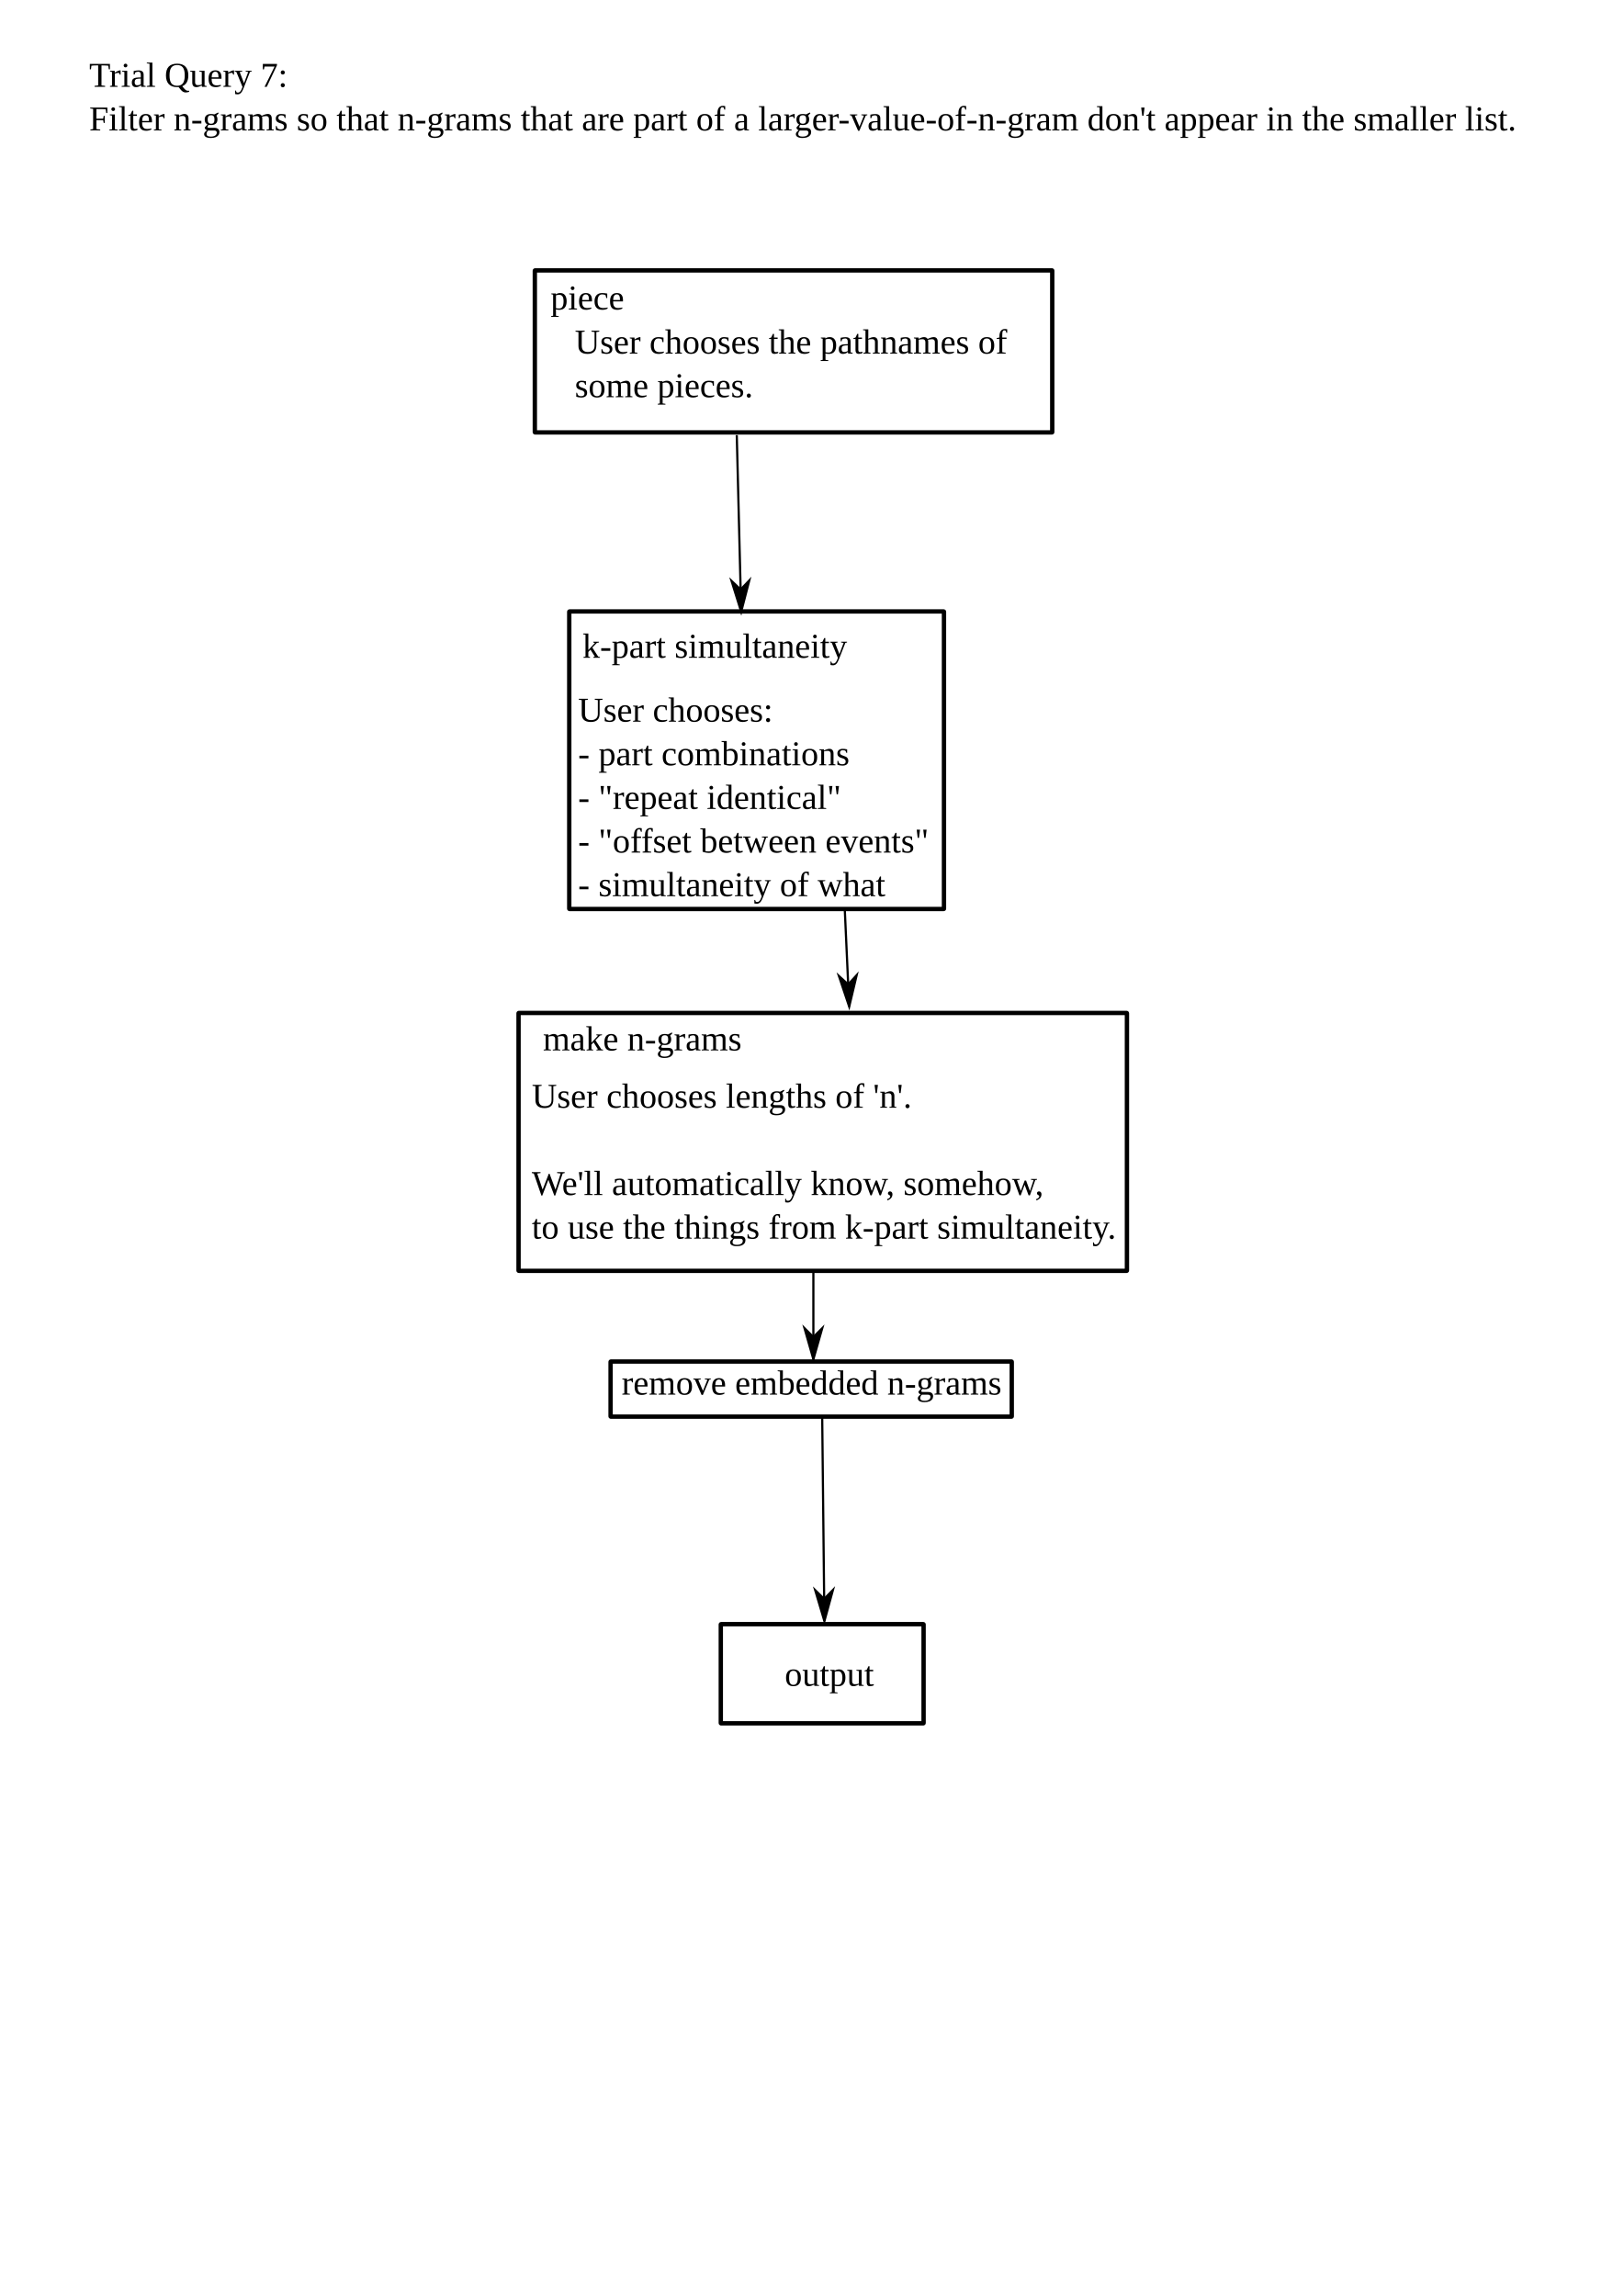
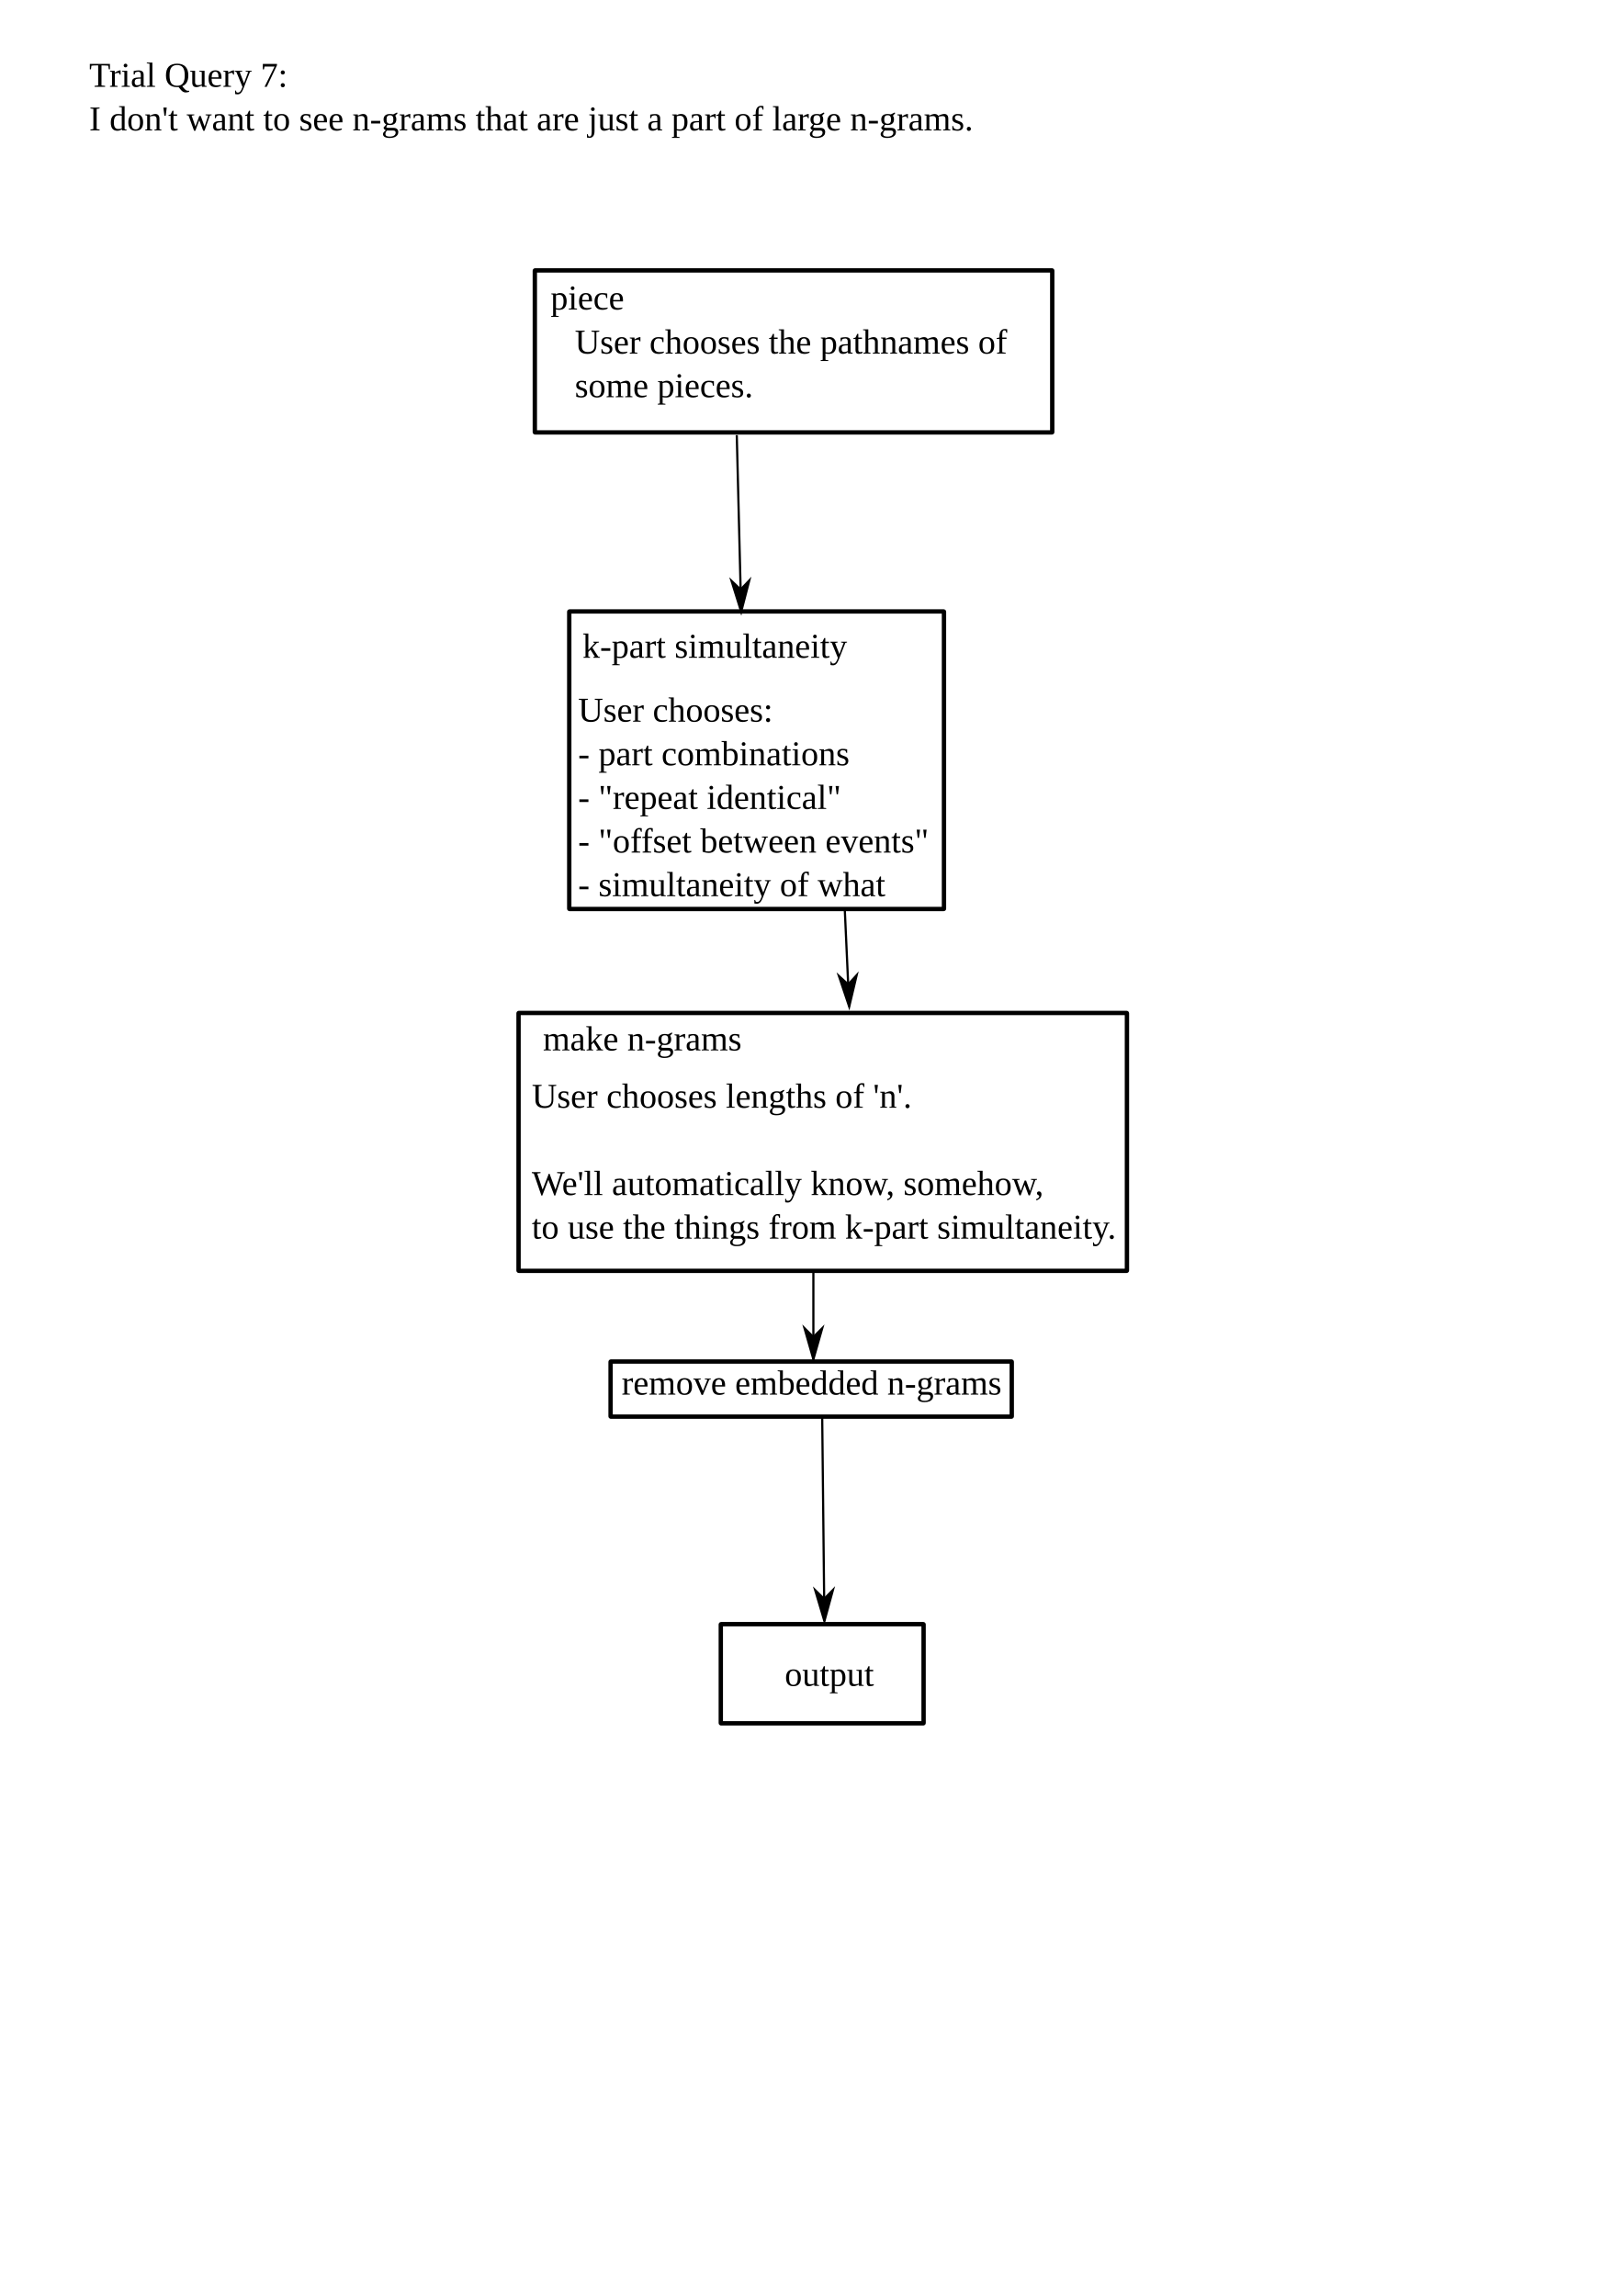
<svg xmlns="http://www.w3.org/2000/svg" width="744.094" height="1052.362" id="svg2" version="1.1">
  <defs id="defs4">
    <marker orient="auto" refY="0" refX="0" id="Arrow1Lend" style="overflow:visible">
      <path id="path3959" d="M 0,0 5,-5 -12.5,0 5,5 0,0 z" style="fill-rule:evenodd;stroke:#000000;stroke-width:1pt" transform="matrix(-0.8,0,0,-0.8,-10,0)" />
    </marker>
    <marker orient="auto" refY="0" refX="0" id="marker3072" style="overflow:visible">
      <path id="path3074" d="M 0,0 5,-5 -12.5,0 5,5 0,0 z" style="fill-rule:evenodd;stroke:#000000;stroke-width:1pt" transform="matrix(-0.8,0,0,-0.8,-10,0)" />
    </marker>
    <marker orient="auto" refY="0" refX="0" id="Arrow1Lend-6" style="overflow:visible">
      <path id="path3959-2" d="M 0,0 5,-5 -12.5,0 5,5 0,0 z" style="fill-rule:evenodd;stroke:#000000;stroke-width:1pt" transform="matrix(-0.8,0,0,-0.8,-10,0)" />
    </marker>
    <marker orient="auto" refY="0" refX="0" id="marker3099" style="overflow:visible">
      <path id="path3101" d="M 0,0 5,-5 -12.5,0 5,5 0,0 z" style="fill-rule:evenodd;stroke:#000000;stroke-width:1pt" transform="matrix(-0.8,0,0,-0.8,-10,0)" />
    </marker>
    <marker orient="auto" refY="0" refX="0" id="marker3103" style="overflow:visible">
      <path id="path3105" d="M 0,0 5,-5 -12.5,0 5,5 0,0 z" style="fill-rule:evenodd;stroke:#000000;stroke-width:1pt" transform="matrix(-0.8,0,0,-0.8,-10,0)" />
    </marker>
  </defs>
  <g id="layer1">
    <text xml:space="preserve" style="font-size:16px;font-style:normal;font-variant:normal;font-weight:normal;font-stretch:normal;line-height:125%;letter-spacing:0px;word-spacing:0px;fill:#000000;fill-opacity:1;stroke:none;font-family:Liberation Serif;-inkscape-font-specification:Liberation Serif" x="40.867" y="39.78" id="text2985">
      <tspan id="tspan2987" x="40.867" y="39.78">Trial Query 7:</tspan>
-       <tspan x="40.867" y="59.78" id="tspan6233">Filter n-grams so that n-grams that are part of a larger-value-of-n-gram don't appear in the smaller list.</tspan>
+       <tspan x="40.867" y="59.78" id="tspan6233">I don't want to see n-grams that are just a part of large n-grams.</tspan>
    </text>
    <g id="g3139" transform="translate(-35.59747,40.04217)">
      <rect ry="0.135" y="83.892" x="280.693" height="74.256" width="237.118" id="rect2985" style="fill:none;stroke:#000000;stroke-width:2;stroke-miterlimit:4;stroke-opacity:1;stroke-dasharray:none;stroke-dashoffset:0" />
      <text id="text2987" y="101.809" x="287.893" style="font-size:16px;font-style:normal;font-variant:normal;font-weight:normal;font-stretch:normal;line-height:125%;letter-spacing:0px;word-spacing:0px;fill:#000000;fill-opacity:1;stroke:none;font-family:Liberation Serif;-inkscape-font-specification:Liberation Serif" xml:space="preserve">
        <tspan y="101.809" x="287.893" id="tspan2989-7">piece</tspan>
      </text>
      <text id="text3029" y="122.012" x="299.005" style="font-size:16px;font-style:normal;font-variant:normal;font-weight:normal;font-stretch:normal;line-height:125%;letter-spacing:0px;word-spacing:0px;fill:#000000;fill-opacity:1;stroke:none;font-family:Liberation Serif;-inkscape-font-specification:Liberation Serif" xml:space="preserve">
        <tspan id="tspan3033" y="122.012" x="299.005">User chooses the pathnames of</tspan>
        <tspan y="142.012" x="299.005" id="tspan5023">some pieces.</tspan>
      </text>
    </g>
    <g id="g3119" transform="translate(204.3008,98.64976)">
      <rect ry="0.135" y="181.611" x="56.569" height="136.371" width="171.726" id="rect3005" style="fill:none;stroke:#000000;stroke-width:2;stroke-miterlimit:4;stroke-opacity:1;stroke-dasharray:none;stroke-dashoffset:0" />
      <text id="text3007" y="202.824" x="62.629" style="font-size:16px;font-style:normal;font-variant:normal;font-weight:normal;font-stretch:normal;line-height:125%;letter-spacing:0px;word-spacing:0px;fill:#000000;fill-opacity:1;stroke:none;font-family:Liberation Serif;-inkscape-font-specification:Liberation Serif" xml:space="preserve">
        <tspan y="202.824" x="62.629" id="tspan3009">k-part simultaneity</tspan>
      </text>
      <text id="text3049" y="232.118" x="60.609" style="font-size:16px;font-style:normal;font-variant:normal;font-weight:normal;font-stretch:normal;line-height:125%;letter-spacing:0px;word-spacing:0px;fill:#000000;fill-opacity:1;stroke:none;font-family:Liberation Serif;-inkscape-font-specification:Liberation Serif" xml:space="preserve">
        <tspan y="232.118" x="60.609" id="tspan3051">User chooses:</tspan>
        <tspan id="tspan3053" y="252.118" x="60.609">- part combinations</tspan>
        <tspan id="tspan3055" y="272.118" x="60.609">- "repeat identical"</tspan>
        <tspan id="tspan3057" y="292.118" x="60.609">- "offset between events"</tspan>
        <tspan y="312.118" x="60.609" id="tspan5247">- simultaneity of what</tspan>
      </text>
    </g>
    <g id="g3109" transform="translate(167.9353,112.9746)">
      <rect ry="0.135" y="351.316" x="69.701" height="118.188" width="278.802" id="rect3011" style="fill:none;stroke:#000000;stroke-width:2;stroke-miterlimit:4;stroke-opacity:1;stroke-dasharray:none;stroke-dashoffset:0" />
      <text id="text3013" y="368.489" x="80.873" style="font-size:16px;font-style:normal;font-variant:normal;font-weight:normal;font-stretch:normal;line-height:125%;letter-spacing:0px;word-spacing:0px;fill:#000000;fill-opacity:1;stroke:none;font-family:Liberation Serif;-inkscape-font-specification:Liberation Serif" xml:space="preserve">
        <tspan y="368.489" x="80.873" id="tspan3015">make n-grams</tspan>
      </text>
      <text id="text3059" y="394.753" x="75.761" style="font-size:16px;font-style:normal;font-variant:normal;font-weight:normal;font-stretch:normal;line-height:125%;letter-spacing:0px;word-spacing:0px;fill:#000000;fill-opacity:1;stroke:none;font-family:Liberation Serif;-inkscape-font-specification:Liberation Serif" xml:space="preserve">
        <tspan y="394.753" x="75.761" id="tspan3061">User chooses lengths of 'n'.</tspan>
        <tspan id="tspan3063" y="414.753" x="75.761" />
        <tspan id="tspan3065" y="434.753" x="75.761">We'll automatically know, somehow,</tspan>
        <tspan id="tspan3067" y="454.753" x="75.761">to use the things from k-part simultaneity.</tspan>
      </text>
    </g>
    <path style="fill:none;stroke:#000000;stroke-width:1px;stroke-linecap:butt;stroke-linejoin:miter;stroke-opacity:1;marker-end:url(#Arrow1Lend)" d="m 337.641,199.448 2.02,80.812" id="path3147" />
    <path style="fill:none;stroke:#000000;stroke-width:1px;stroke-linecap:butt;stroke-linejoin:miter;stroke-opacity:1;marker-end:url(#Arrow1Lend)" d="m 387.138,416.814 2.02,44.447" id="path3149" />
    <g id="g3092" transform="translate(72.73099,9.2513)">
      <rect ry="0.135" y="735.174" x="257.589" height="45.457" width="92.934" id="rect3023" style="fill:none;stroke:#000000;stroke-width:2;stroke-miterlimit:4;stroke-opacity:1;stroke-dasharray:none;stroke-dashoffset:0" />
      <text id="text3025" y="763.459" x="286.883" style="font-size:16px;font-style:normal;font-variant:normal;font-weight:normal;font-stretch:normal;line-height:125%;letter-spacing:0px;word-spacing:0px;fill:#000000;fill-opacity:1;stroke:none;font-family:Liberation Serif;-inkscape-font-specification:Liberation Serif" xml:space="preserve">
        <tspan y="763.459" x="286.883" id="tspan3027">output</tspan>
      </text>
    </g>
    <path style="fill:none;stroke:#000000;stroke-width:1px;stroke-linecap:butt;stroke-linejoin:miter;stroke-opacity:1;marker-end:url(#marker3103)" d="m 376.787,648.966 1.01,93.944" id="path5303" />
    <path style="fill:none;stroke:#000000;stroke-width:1px;stroke-linecap:butt;stroke-linejoin:miter;stroke-opacity:1;marker-end:url(#marker3103)" d="m 372.746,582.479 -1e-5,40.406" id="path5875" />
    <g id="g7031" transform="translate(30.30458,8.08122)">
      <text id="text7025" y="631.129" x="254.558" style="font-size:16px;font-style:normal;font-variant:normal;font-weight:normal;font-stretch:normal;line-height:125%;letter-spacing:0px;word-spacing:0px;fill:#000000;fill-opacity:1;stroke:none;font-family:Liberation Serif;-inkscape-font-specification:Liberation Serif" xml:space="preserve">
        <tspan y="631.129" x="254.558" id="tspan7027">remove embedded n-grams</tspan>
      </text>
      <rect ry="0.135" y="615.976" x="249.508" height="25.254" width="183.848" id="rect7029" style="fill:none;stroke:#000000;stroke-width:2;stroke-miterlimit:4;stroke-opacity:1;stroke-dasharray:none;stroke-dashoffset:0" />
    </g>
  </g>
</svg>
